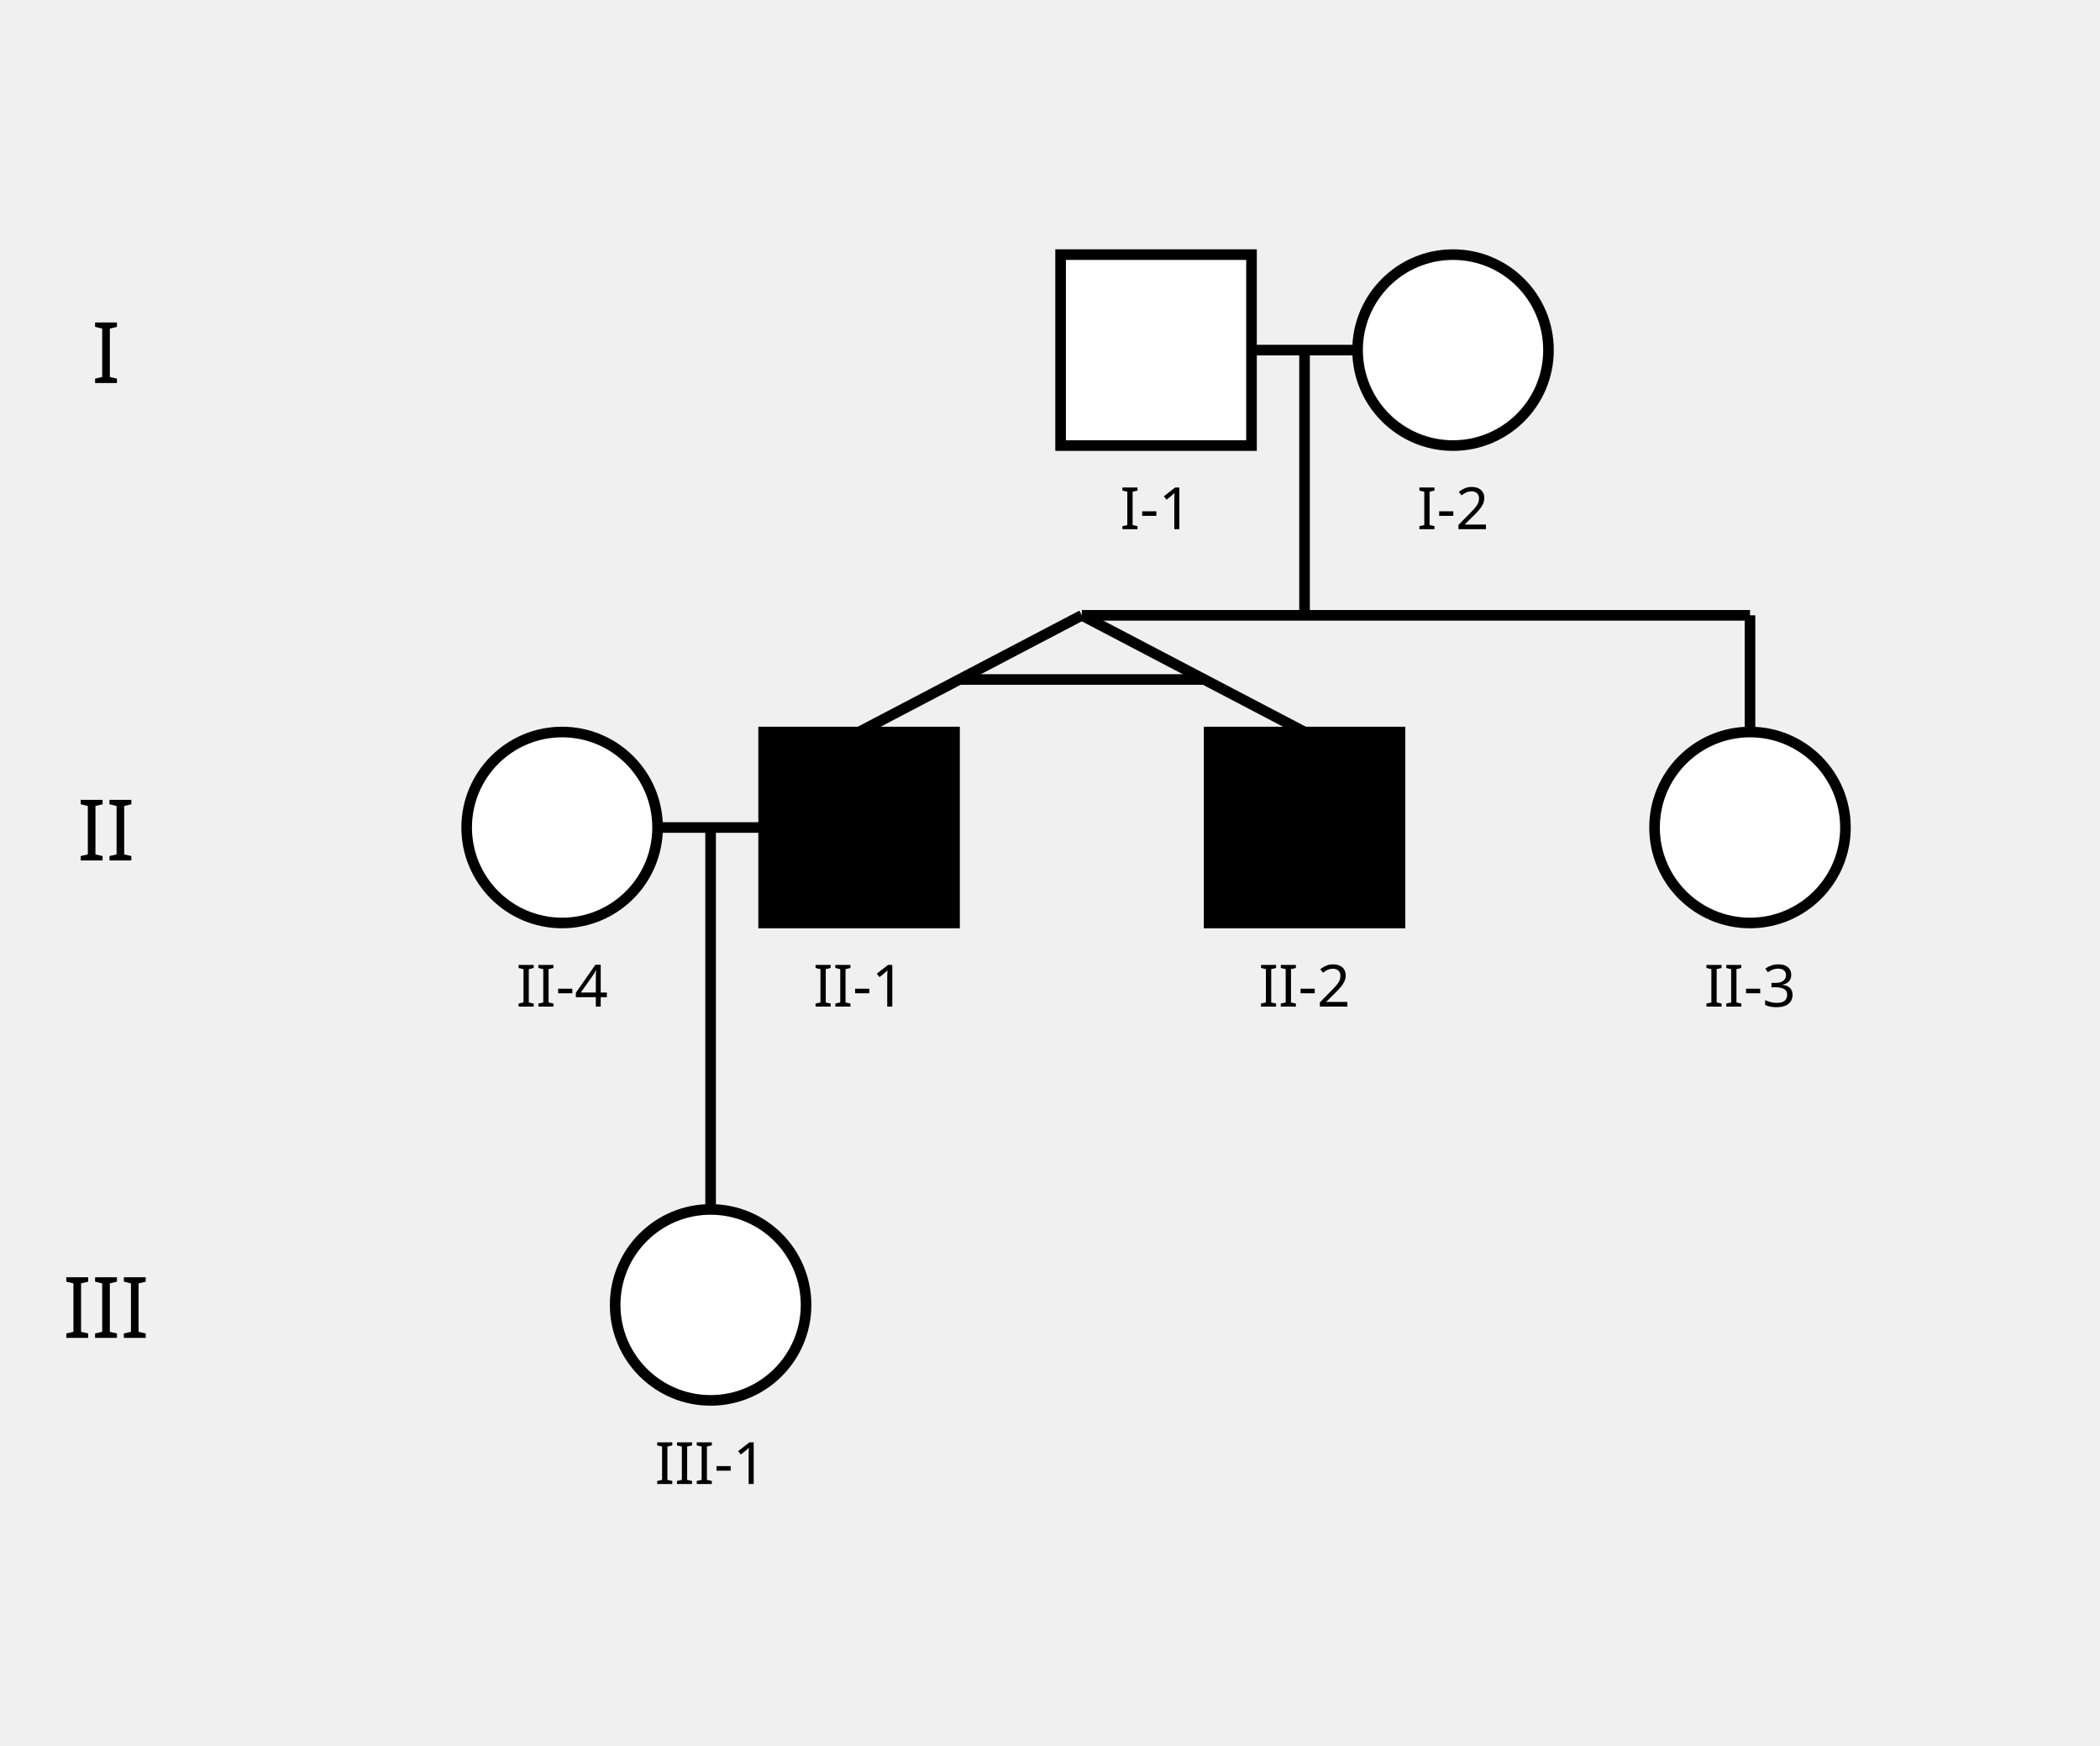
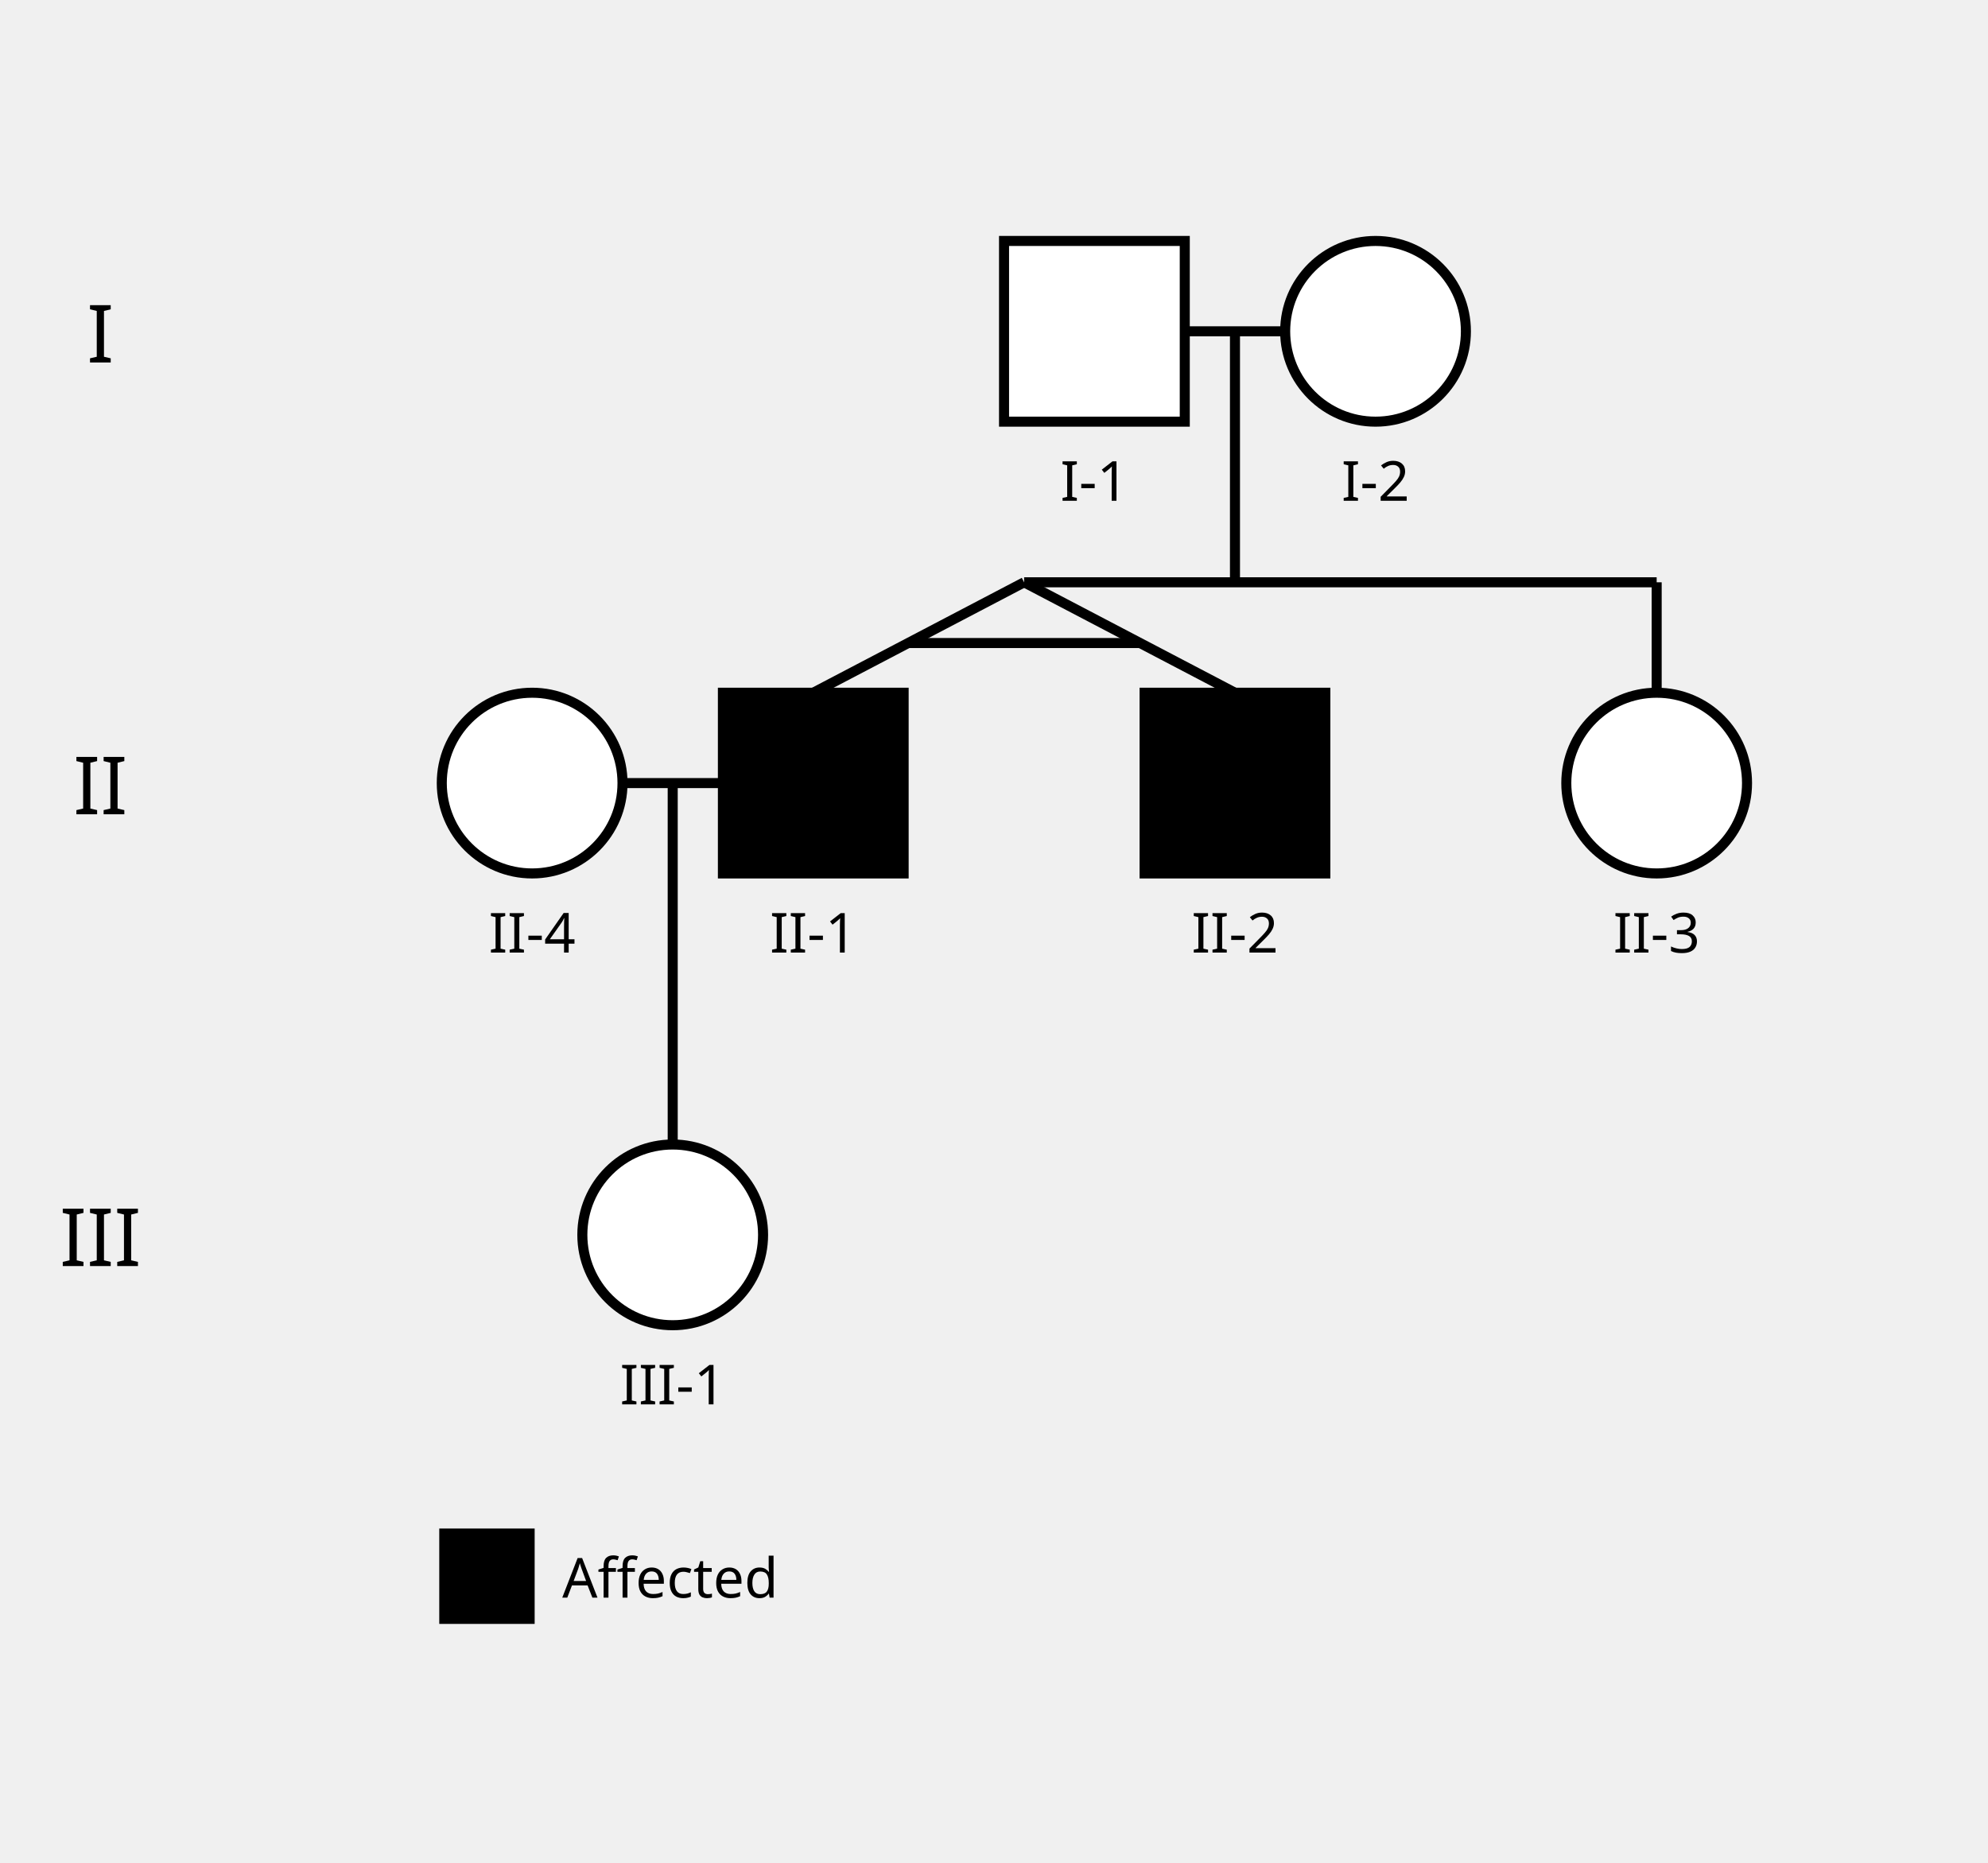
- <svg xmlns="http://www.w3.org/2000/svg" width="396" height="329" viewBox="0 0 396 329" class="pedigree" data-title="The older of MZ twins marries in: birth order holds, the spouse stands outside the sibship" data-conditions="[&quot;&quot;]">
+ <svg xmlns="http://www.w3.org/2000/svg" width="396" height="371" viewBox="0 0 396 371" class="pedigree" data-title="The older of MZ twins marries in: birth order holds, the spouse stands outside the sibship" data-conditions="[&quot;&quot;]">
+   <defs>
+     <pattern id="fill-affected-0" class="fill-pattern" data-condition="0" data-status="affected" width="8" height="8" patternUnits="userSpaceOnUse">
+       <rect class="tone" width="8" height="8" fill="#000000" />
+     </pattern>
+   </defs>
  <g class="generation" data-generation="1">
    <text x="20" y="66" font-family="sans-serif" font-size="16" fill="#000000" text-anchor="middle" dominant-baseline="central">I</text>
  </g>
  <g class="generation" data-generation="2">
    <text x="20" y="156" font-family="sans-serif" font-size="16" fill="#000000" text-anchor="middle" dominant-baseline="central">II</text>
  </g>
  <g class="generation" data-generation="3">
    <text x="20" y="246" font-family="sans-serif" font-size="16" fill="#000000" text-anchor="middle" dominant-baseline="central">III</text>
  </g>
  <g class="mating" data-partners="I-1 I-2">
    <line x1="236" y1="66" x2="256" y2="66" stroke="#000000" stroke-width="2" />
    <line class="hit" x1="236" y1="66" x2="256" y2="66" stroke="none" stroke-width="12" pointer-events="stroke" />
  </g>
  <g class="mating" data-partners="II-4 II-1">
    <line x1="124" y1="156" x2="144" y2="156" stroke="#000000" stroke-width="2" />
    <line class="hit" x1="124" y1="156" x2="144" y2="156" stroke="none" stroke-width="12" pointer-events="stroke" />
  </g>
  <g class="sibship" data-parents="I-1 I-2" data-children="II-1 II-2 II-3">
    <line x1="246" y1="66" x2="246" y2="116" stroke="#000000" stroke-width="2" />
    <line x1="204" y1="116" x2="330" y2="116" stroke="#000000" stroke-width="2" />
    <line x1="204" y1="116" x2="162" y2="138" stroke="#000000" stroke-width="2" />
    <line x1="204" y1="116" x2="246" y2="138" stroke="#000000" stroke-width="2" />
    <line x1="180.9" y1="128.1" x2="227.1" y2="128.1" stroke="#000000" stroke-width="2" />
    <line x1="330" y1="116" x2="330" y2="138" stroke="#000000" stroke-width="2" />
  </g>
  <g class="sibship" data-parents="II-4 II-1" data-children="III-1">
    <line x1="134" y1="156" x2="134" y2="228" stroke="#000000" stroke-width="2" />
  </g>
  <g id="ind-I-1" class="individual" data-position="I-1" data-generation="1" data-index="1" data-gender="man">
    <rect class="backing" x="200" y="48" width="36" height="36" fill="#ffffff" />
    <rect class="symbol" x="200" y="48" width="36" height="36" fill="none" stroke="#000000" stroke-width="2" />
    <text class="label" x="218" y="95.5" font-family="sans-serif" font-size="11" fill="#000000" text-anchor="middle" dominant-baseline="central">I-1</text>
    <rect class="hit" x="200" y="48" width="36" height="53" fill="none" pointer-events="all" />
  </g>
  <g id="ind-I-2" class="individual" data-position="I-2" data-generation="1" data-index="2" data-gender="woman">
    <circle class="backing" cx="274" cy="66" r="18" fill="#ffffff" />
    <circle class="symbol" cx="274" cy="66" r="18" fill="none" stroke="#000000" stroke-width="2" />
    <text class="label" x="274" y="95.5" font-family="sans-serif" font-size="11" fill="#000000" text-anchor="middle" dominant-baseline="central">I-2</text>
    <rect class="hit" x="256" y="48" width="36" height="53" fill="none" pointer-events="all" />
  </g>
  <g id="ind-II-4" class="individual" data-position="II-4" data-generation="2" data-index="4" data-gender="woman">
    <circle class="backing" cx="106" cy="156" r="18" fill="#ffffff" />
    <circle class="symbol" cx="106" cy="156" r="18" fill="none" stroke="#000000" stroke-width="2" />
    <text class="label" x="106" y="185.5" font-family="sans-serif" font-size="11" fill="#000000" text-anchor="middle" dominant-baseline="central">II-4</text>
    <rect class="hit" x="88" y="138" width="36" height="53" fill="none" pointer-events="all" />
  </g>
  <g id="ind-II-1" class="individual affected" data-position="II-1" data-generation="2" data-index="1" data-gender="man" data-condition-0="affected">
    <rect class="backing" x="144" y="138" width="36" height="36" fill="#ffffff" />
-     <rect class="fill" data-condition="0" x="144" y="138" width="36" height="36" fill="#000000" />
+     <rect class="fill" data-condition="0" data-status="affected" transform="translate(162 156)" x="-18" y="-18" width="36" height="36" fill="url(#fill-affected-0)" />
    <rect class="symbol" x="144" y="138" width="36" height="36" fill="none" stroke="#000000" stroke-width="2" />
    <text class="label" x="162" y="185.5" font-family="sans-serif" font-size="11" fill="#000000" text-anchor="middle" dominant-baseline="central">II-1</text>
    <rect class="hit" x="144" y="138" width="36" height="53" fill="none" pointer-events="all" />
  </g>
  <g id="ind-II-2" class="individual affected" data-position="II-2" data-generation="2" data-index="2" data-gender="man" data-condition-0="affected">
    <rect class="backing" x="228" y="138" width="36" height="36" fill="#ffffff" />
-     <rect class="fill" data-condition="0" x="228" y="138" width="36" height="36" fill="#000000" />
+     <rect class="fill" data-condition="0" data-status="affected" transform="translate(246 156)" x="-18" y="-18" width="36" height="36" fill="url(#fill-affected-0)" />
    <rect class="symbol" x="228" y="138" width="36" height="36" fill="none" stroke="#000000" stroke-width="2" />
    <text class="label" x="246" y="185.5" font-family="sans-serif" font-size="11" fill="#000000" text-anchor="middle" dominant-baseline="central">II-2</text>
    <rect class="hit" x="228" y="138" width="36" height="53" fill="none" pointer-events="all" />
  </g>
  <g id="ind-II-3" class="individual" data-position="II-3" data-generation="2" data-index="3" data-gender="woman">
    <circle class="backing" cx="330" cy="156" r="18" fill="#ffffff" />
    <circle class="symbol" cx="330" cy="156" r="18" fill="none" stroke="#000000" stroke-width="2" />
    <text class="label" x="330" y="185.5" font-family="sans-serif" font-size="11" fill="#000000" text-anchor="middle" dominant-baseline="central">II-3</text>
    <rect class="hit" x="312" y="138" width="36" height="53" fill="none" pointer-events="all" />
  </g>
  <g id="ind-III-1" class="individual" data-position="III-1" data-generation="3" data-index="1" data-gender="woman">
    <circle class="backing" cx="134" cy="246" r="18" fill="#ffffff" />
    <circle class="symbol" cx="134" cy="246" r="18" fill="none" stroke="#000000" stroke-width="2" />
    <text class="label" x="134" y="275.5" font-family="sans-serif" font-size="11" fill="#000000" text-anchor="middle" dominant-baseline="central">III-1</text>
    <rect class="hit" x="116" y="228" width="36" height="53" fill="none" pointer-events="all" />
  </g>
+   <g id="key" class="key">
+     <g id="key-affected-0" class="key-entry" data-condition="0" data-status="affected">
+       <rect class="swatch" x="-9" y="-9" width="18" height="18" transform="translate(97 314)" fill="url(#fill-affected-0)" stroke="#000000" stroke-width="1" />
+       <text class="key-label" x="112" y="314" font-family="sans-serif" font-size="11" fill="#000000" text-anchor="start" dominant-baseline="central">Affected</text>
+     </g>
+   </g>
</svg>
